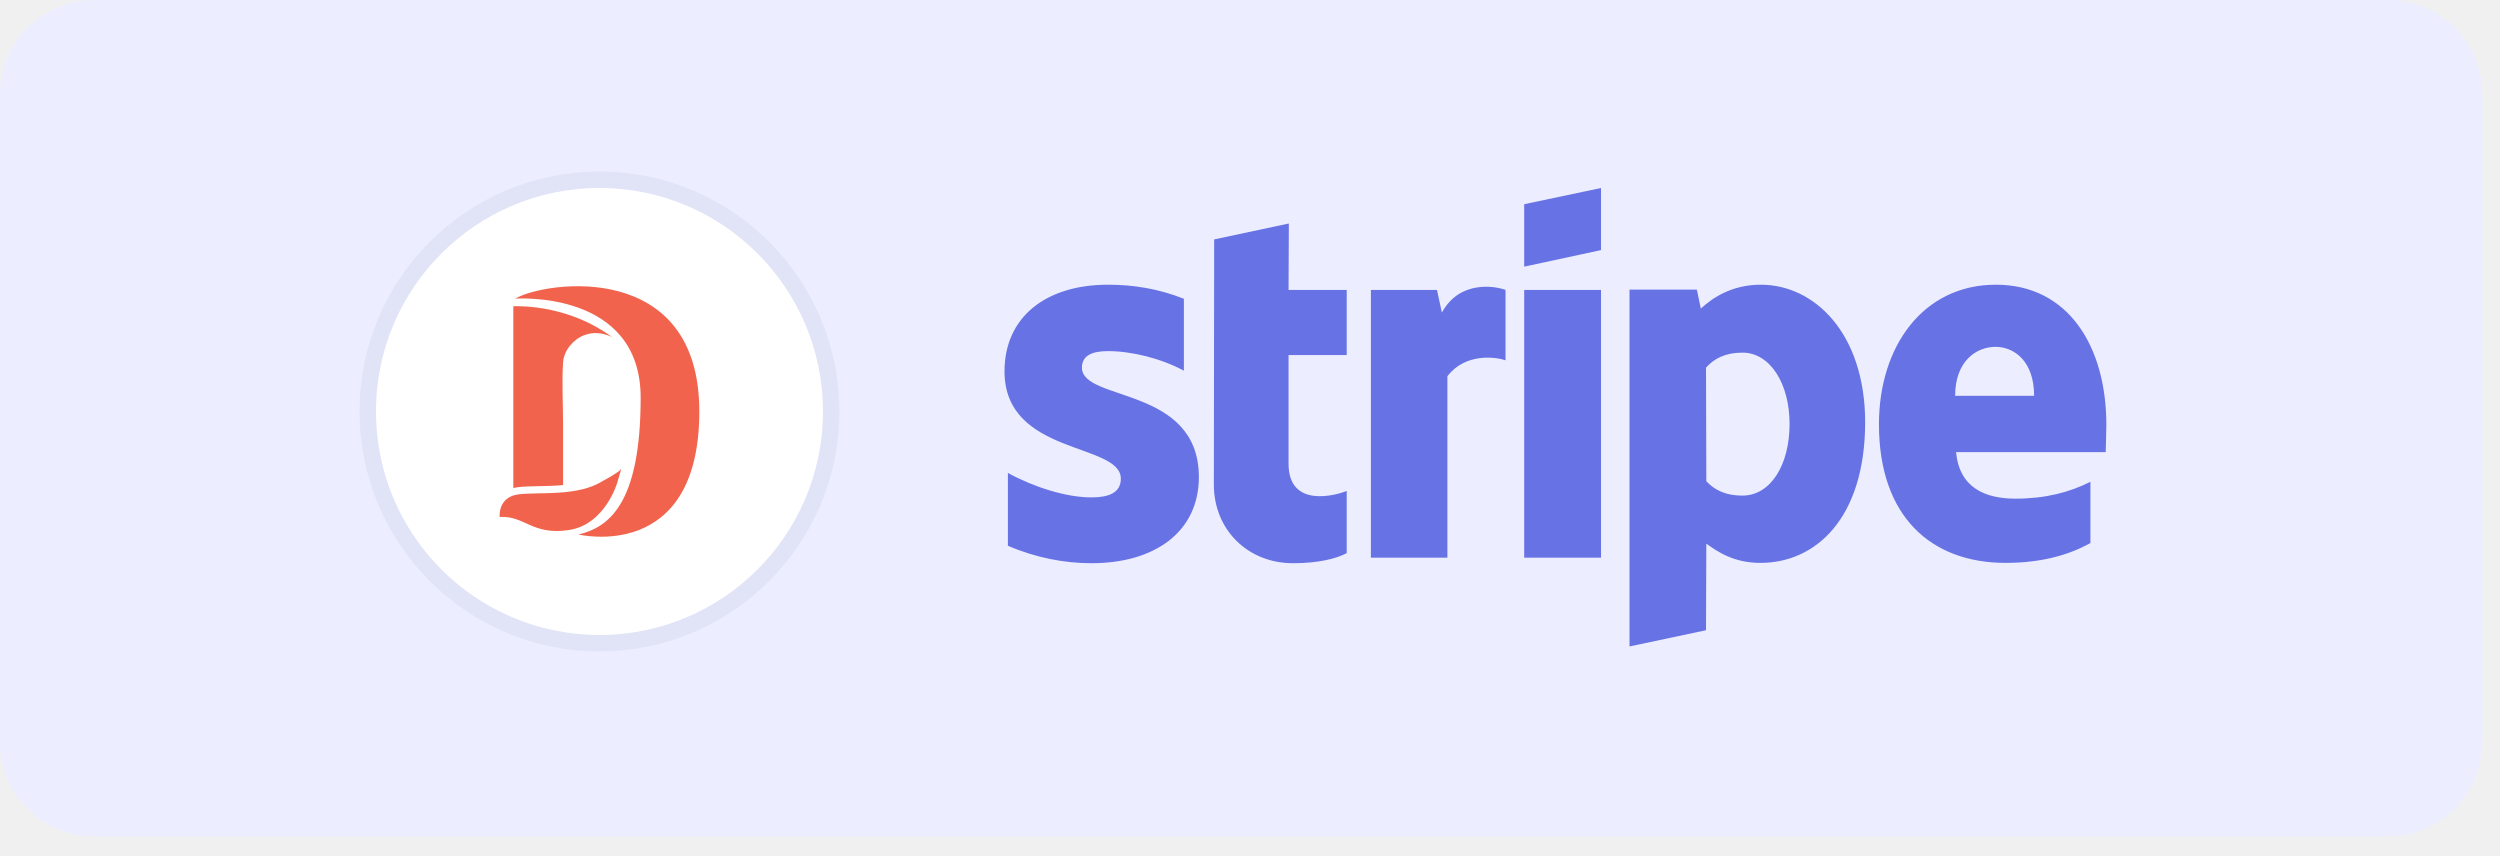
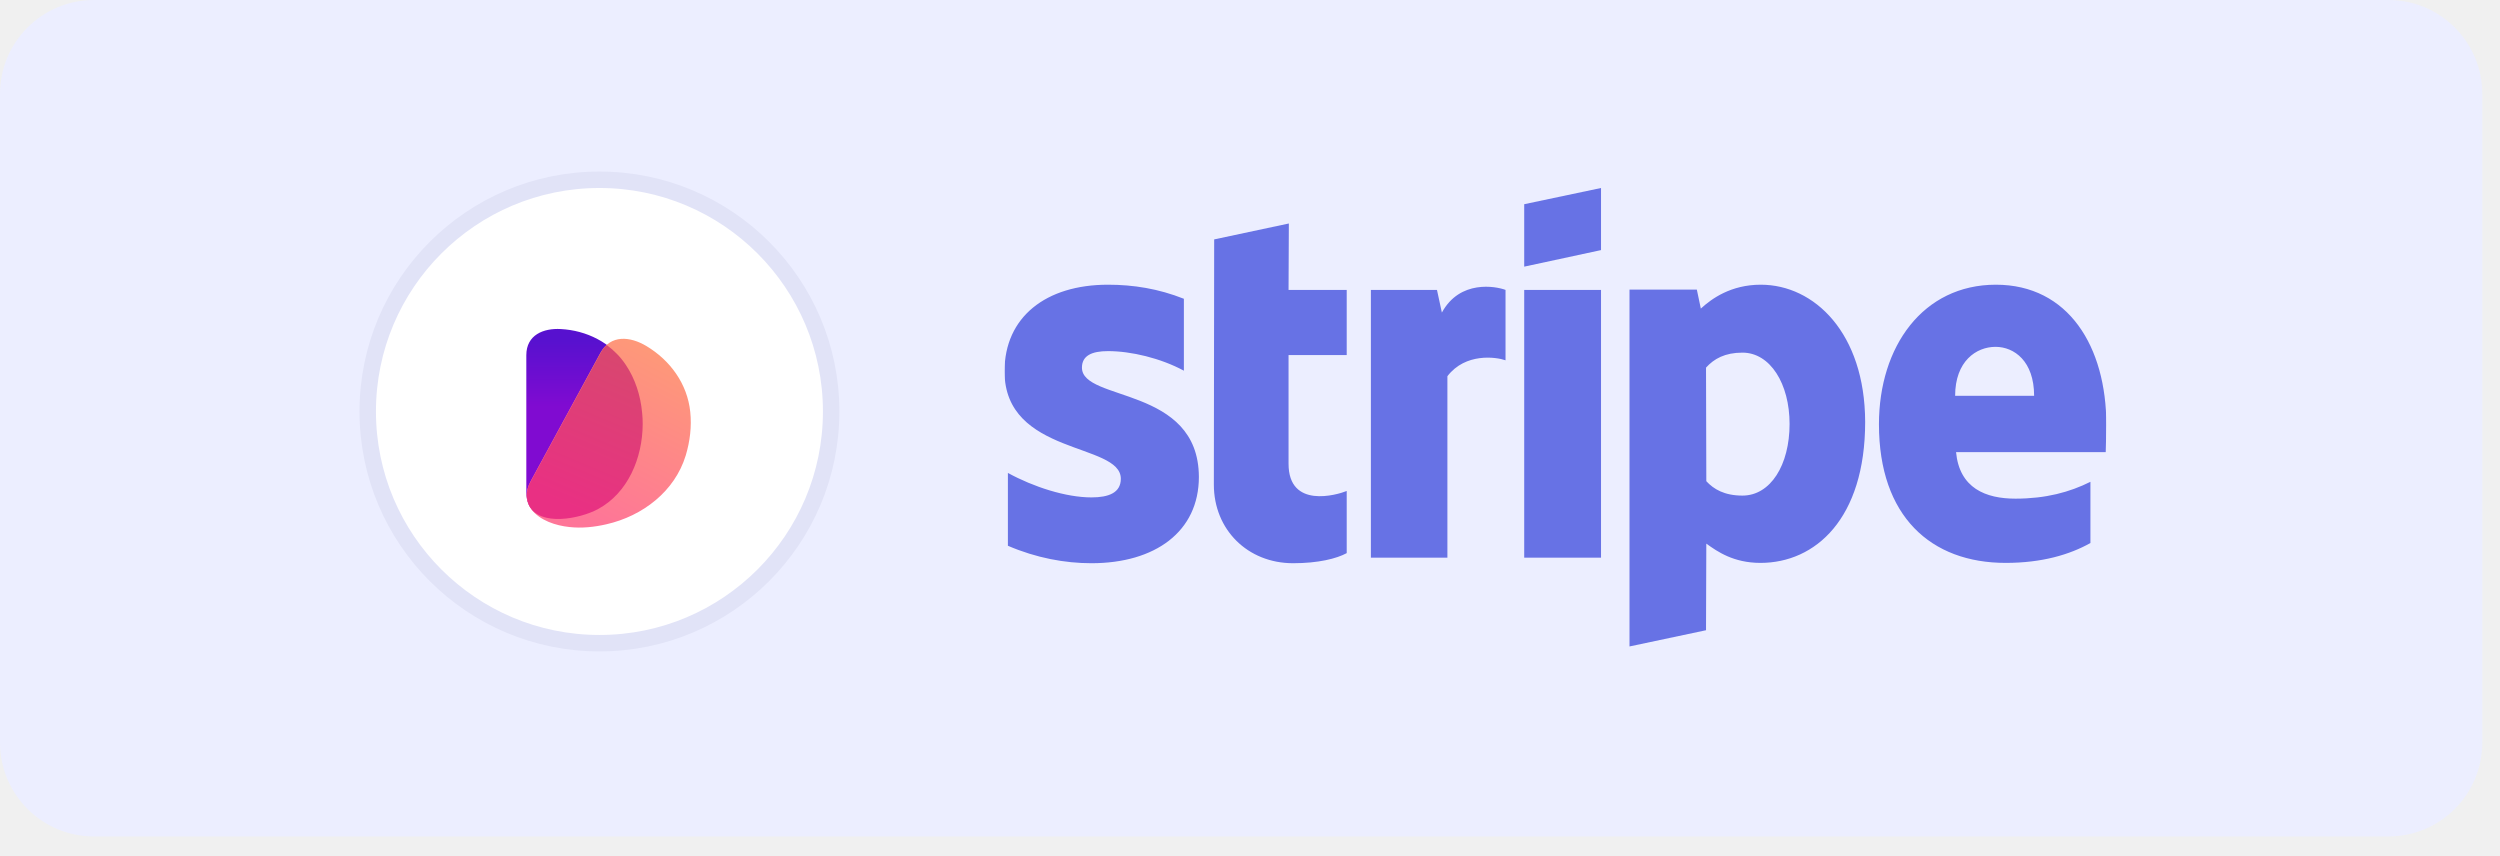
<svg xmlns="http://www.w3.org/2000/svg" width="76" height="26" viewBox="0 0 76 26" fill="none">
-   <rect width="75.462" height="25.429" rx="2.857" fill="#ECEEFF" />
-   <circle cx="18.224" cy="12.509" r="7.044" fill="white" stroke="#E1E3F7" stroke-width="0.5" />
-   <path d="M15.663 9.079C15.663 9.079 19.476 8.798 19.476 12.089C19.476 15.38 18.468 16.035 17.585 16.249C17.585 16.249 21.259 17.134 21.259 12.505C21.259 7.877 16.573 8.544 15.663 9.079Z" fill="#F1634C" />
-   <path d="M18.764 14.676C18.764 14.676 18.396 15.954 17.283 16.115C16.171 16.277 15.963 15.674 15.19 15.715C15.19 15.715 15.127 15.115 15.753 15.03C16.379 14.946 17.553 15.111 18.333 14.617C18.333 14.617 18.794 14.375 18.885 14.258L18.764 14.676Z" fill="#F1634C" />
-   <path d="M15.605 9.309V10.893V14.836C15.644 14.826 15.684 14.819 15.723 14.813C15.912 14.788 16.141 14.784 16.385 14.779C16.614 14.775 16.866 14.77 17.117 14.746V12.887C17.117 12.269 17.078 11.637 17.117 11.02C17.14 10.659 17.42 10.323 17.754 10.192C18.048 10.077 18.344 10.12 18.607 10.248C17.348 9.316 15.935 9.299 15.605 9.309Z" fill="#F1634C" />
-   <g clip-path="url(#clip0_4587_8120)">
-     <path d="M32.891 11.176C32.891 10.813 33.189 10.674 33.682 10.674C34.389 10.674 35.282 10.888 35.99 11.269V9.083C35.217 8.776 34.454 8.655 33.682 8.655C31.793 8.655 30.537 9.641 30.537 11.288C30.537 13.856 34.073 13.447 34.073 14.554C34.073 14.982 33.701 15.121 33.18 15.121C32.407 15.121 31.421 14.805 30.64 14.377V16.591C31.505 16.964 32.38 17.122 33.18 17.122C35.115 17.122 36.446 16.163 36.446 14.498C36.436 11.725 32.891 12.218 32.891 11.176ZM39.181 6.794L36.911 7.278L36.901 14.73C36.901 16.108 37.934 17.122 39.311 17.122C40.074 17.122 40.633 16.982 40.94 16.815V14.926C40.642 15.047 39.172 15.475 39.172 14.098V10.795H40.94V8.813H39.172L39.181 6.794ZM43.833 9.502L43.684 8.813H41.675V16.954H44.001V11.437C44.55 10.72 45.48 10.851 45.768 10.953V8.813C45.471 8.701 44.382 8.497 43.833 9.502ZM46.336 8.813H48.671V16.954H46.336V8.813ZM46.336 8.106L48.671 7.603V5.715L46.336 6.208V8.106ZM53.528 8.655C52.616 8.655 52.03 9.083 51.705 9.381L51.584 8.804H49.537V19.652L51.863 19.159L51.872 16.526C52.207 16.768 52.7 17.112 53.519 17.112C55.184 17.112 56.701 15.773 56.701 12.823C56.692 10.125 55.156 8.655 53.528 8.655ZM52.97 15.066C52.421 15.066 52.095 14.87 51.872 14.628L51.863 11.176C52.105 10.906 52.44 10.72 52.97 10.72C53.817 10.72 54.403 11.669 54.403 12.888C54.403 14.135 53.826 15.066 52.97 15.066ZM64.033 12.916C64.033 10.534 62.879 8.655 60.674 8.655C58.459 8.655 57.12 10.534 57.12 12.898C57.12 15.698 58.701 17.112 60.972 17.112C62.079 17.112 62.916 16.861 63.549 16.508V14.647C62.916 14.963 62.19 15.159 61.269 15.159C60.367 15.159 59.567 14.842 59.464 13.744H64.014C64.014 13.623 64.033 13.139 64.033 12.916ZM59.436 12.032C59.436 10.981 60.078 10.544 60.664 10.544C61.232 10.544 61.837 10.981 61.837 12.032H59.436Z" fill="#6772E5" />
+   <g clip-path="url(#clip0_53_18)">
+     <path d="M72.605 0H2.857C1.279 0 0 1.279 0 2.857V22.572C0 24.15 1.279 25.429 2.857 25.429H72.605C74.183 25.429 75.462 24.15 75.462 22.572V2.857C75.462 1.279 74.183 0 72.605 0Z" fill="#ECEEFF" />
+     <path d="M18.224 19.553C22.114 19.553 25.267 16.399 25.267 12.509C25.267 8.618 22.114 5.465 18.224 5.465C14.333 5.465 11.179 8.618 11.179 12.509C11.179 16.399 14.333 19.553 18.224 19.553Z" fill="white" stroke="#E1E3F7" stroke-width="0.5" />
+     <mask id="mask0_53_18" style="mask-type:luminance" maskUnits="userSpaceOnUse" x="30" y="5" width="35" height="15">
+       <path d="M64.033 5.715H30.537V19.715H64.033V5.715Z" fill="white" />
+     </mask>
+     <g mask="url(#mask0_53_18)">
+       <path d="M32.891 11.176C32.891 10.813 33.189 10.674 33.682 10.674C34.389 10.674 35.282 10.888 35.99 11.269V9.083C35.217 8.776 34.454 8.655 33.682 8.655C31.793 8.655 30.537 9.641 30.537 11.288C30.537 13.856 34.073 13.447 34.073 14.554C34.073 14.982 33.701 15.121 33.18 15.121C32.407 15.121 31.421 14.805 30.64 14.377V16.591C31.505 16.964 32.38 17.122 33.18 17.122C35.115 17.122 36.446 16.163 36.446 14.498C36.436 11.725 32.891 12.218 32.891 11.176ZM39.181 6.794L36.911 7.278L36.901 14.73C36.901 16.108 37.934 17.122 39.311 17.122C40.074 17.122 40.633 16.982 40.94 16.815V14.926C40.642 15.047 39.172 15.475 39.172 14.098V10.795H40.94V8.813H39.172L39.181 6.794ZM43.833 9.502L43.684 8.813H41.675V16.954H44.001V11.437C44.55 10.72 45.48 10.851 45.768 10.953V8.813C45.471 8.701 44.382 8.497 43.833 9.502ZM46.336 8.813H48.671V16.954H46.336V8.813ZM46.336 8.106L48.671 7.603V5.715L46.336 6.208V8.106ZM53.528 8.655C52.616 8.655 52.03 9.083 51.705 9.381L51.584 8.804H49.537V19.652L51.863 19.159L51.872 16.526C52.207 16.768 52.7 17.112 53.519 17.112C55.184 17.112 56.701 15.773 56.701 12.823C56.692 10.125 55.156 8.655 53.528 8.655ZM52.97 15.066C52.421 15.066 52.095 14.87 51.872 14.628L51.863 11.176C52.105 10.906 52.44 10.72 52.97 10.72C53.817 10.72 54.403 11.669 54.403 12.888C54.403 14.135 53.826 15.066 52.97 15.066ZM64.033 12.916C64.033 10.534 62.879 8.655 60.674 8.655C58.459 8.655 57.12 10.534 57.12 12.898C57.12 15.698 58.701 17.112 60.972 17.112C62.079 17.112 62.916 16.861 63.549 16.508V14.647C62.916 14.963 62.19 15.159 61.269 15.159C60.367 15.159 59.567 14.842 59.464 13.744H64.014C64.014 13.623 64.033 13.139 64.033 12.916ZM59.436 12.032C59.436 10.981 60.078 10.544 60.664 10.544C61.232 10.544 61.837 10.981 61.837 12.032H59.436Z" fill="#6772E5" />
+     </g>
+     <path d="M19.538 12.887C19.534 13.922 19.089 14.991 18.171 15.477C17.526 15.821 16 16.085 16 14.966C16 14.966 16 10.803 16 10.799C16 10.179 16.524 9.973 17.048 10.003C17.828 10.045 18.574 10.409 19.026 11.08C19.316 11.508 19.475 12.023 19.525 12.543C19.529 12.66 19.538 12.773 19.538 12.887Z" fill="url(#paint0_linear_53_18)" />
+     <path d="M20.984 12.522C20.896 11.667 20.372 10.95 19.647 10.518C19.165 10.229 18.561 10.158 18.247 10.736C18.247 10.741 16.13 14.63 16.13 14.63C15.945 14.97 15.987 15.251 16.155 15.481C16.407 15.825 16.905 15.98 17.312 16.022C17.689 16.064 18.071 16.022 18.435 15.938C19.538 15.687 20.514 14.936 20.846 13.847C20.975 13.419 21.03 12.97 20.984 12.522Z" fill="url(#paint1_linear_53_18)" />
+     <path d="M18.171 15.481C19.089 14.991 19.534 13.922 19.538 12.891C19.538 12.778 19.534 12.665 19.521 12.551C19.475 12.032 19.311 11.516 19.022 11.088C18.863 10.85 18.666 10.652 18.444 10.489C18.372 10.552 18.305 10.636 18.251 10.741C18.251 10.745 16.134 14.635 16.134 14.635C15.996 14.886 15.987 15.108 16.059 15.301C16.059 15.305 16.063 15.309 16.063 15.314C16.067 15.322 16.071 15.335 16.075 15.343C16.08 15.351 16.08 15.356 16.084 15.364C16.084 15.368 16.088 15.372 16.088 15.372C16.419 16.009 17.618 15.775 18.171 15.481Z" fill="url(#paint2_linear_53_18)" />
  </g>
  <defs>
-     <clipPath id="clip0_4587_8120">
-       <rect width="33.495" height="14" fill="white" transform="translate(30.5374 5.71472)" />
+     <linearGradient id="paint0_linear_53_18" x1="17.768" y1="10.323" x2="17.768" y2="12.355" gradientUnits="userSpaceOnUse">
+       <stop stop-color="#5711CF" />
+       <stop offset="1" stop-color="#800BD1" />
+     </linearGradient>
+     <linearGradient id="paint1_linear_53_18" x1="20.224" y1="10.929" x2="17.731" y2="15.759" gradientUnits="userSpaceOnUse">
+       <stop stop-color="#FE9879" />
+       <stop offset="1" stop-color="#FE7598" />
+     </linearGradient>
+     <linearGradient id="paint2_linear_53_18" x1="19.213" y1="10.811" x2="17.281" y2="15.423" gradientUnits="userSpaceOnUse">
+       <stop offset="0.014" stop-color="#D8476F" />
+       <stop offset="0.996" stop-color="#E93083" />
+     </linearGradient>
+     <clipPath id="clip0_53_18">
+       <rect width="76" height="26" fill="white" />
    </clipPath>
  </defs>
</svg>
